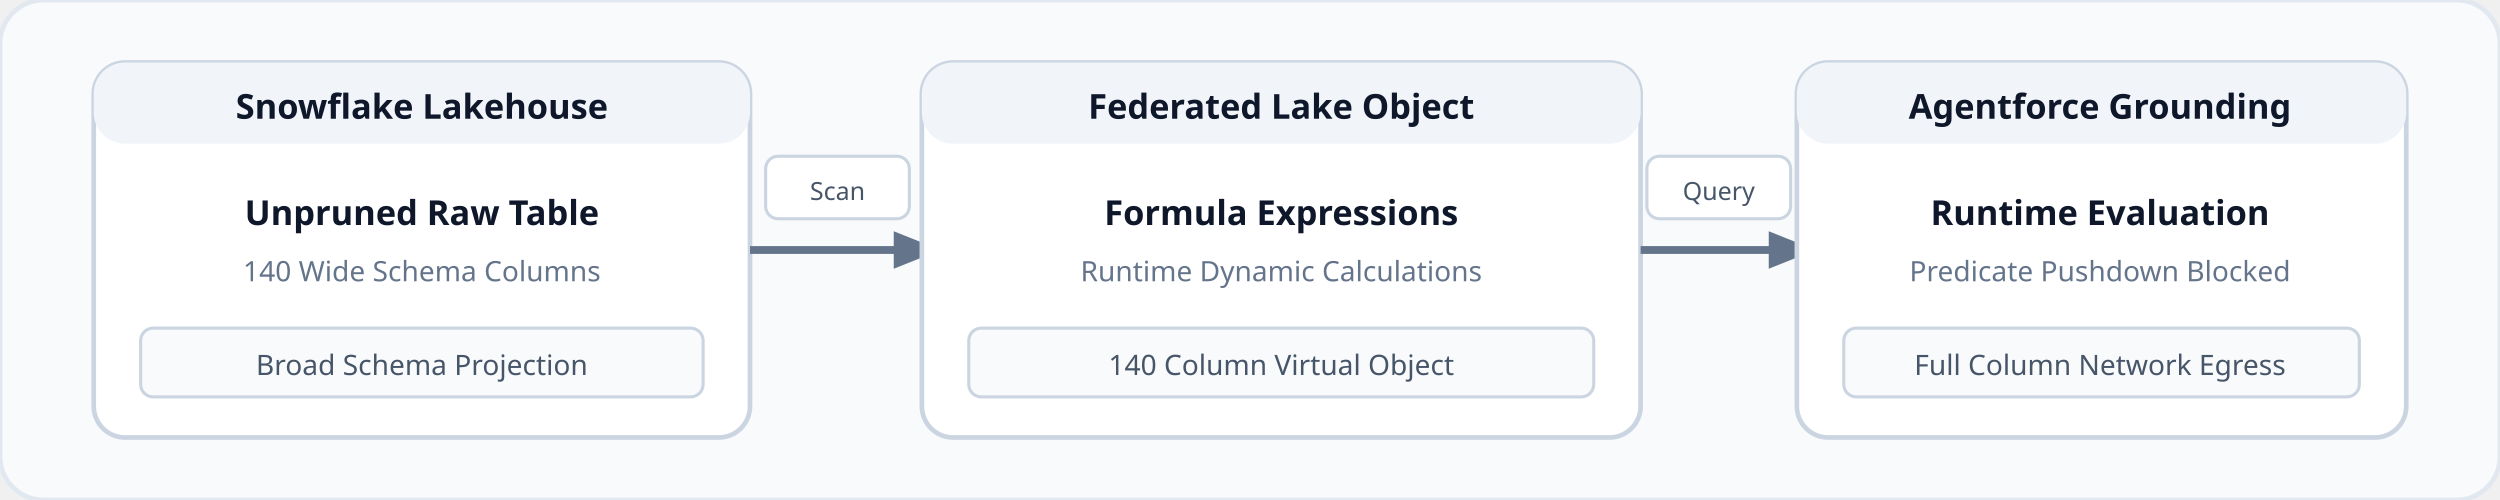
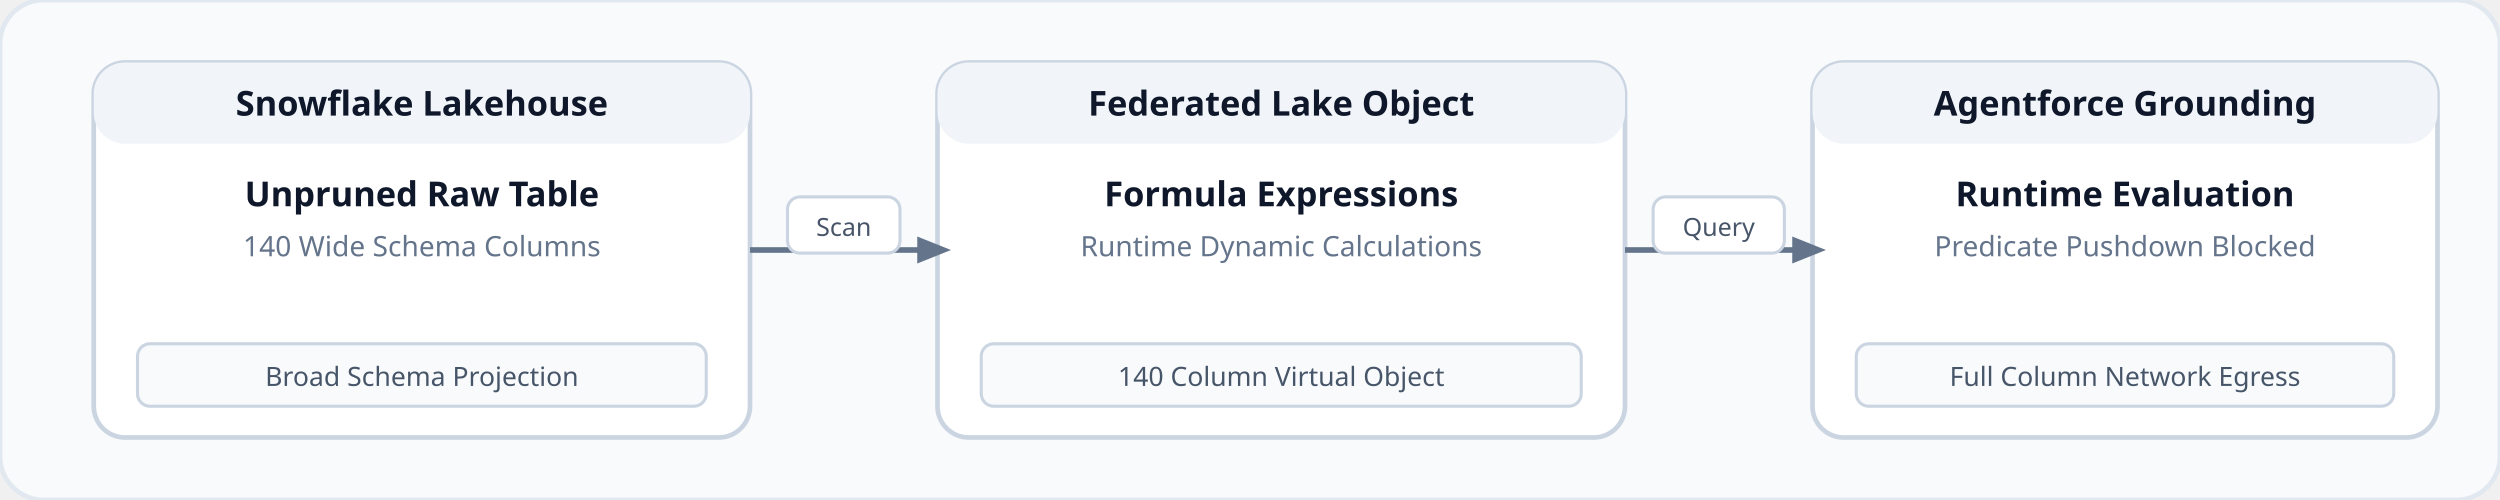
- <svg xmlns="http://www.w3.org/2000/svg" viewBox="0 0 800 160" width="100%" height="100%">
+ <svg xmlns="http://www.w3.org/2000/svg" class="diagram-svg diagram-svg--authored" viewBox="0 0 800 160" role="img" aria-labelledby="agd-00809-formula-fields-topology-title agd-00809-formula-fields-topology-desc">
  <defs>
-     <marker id="arrow-neutral-cv2" viewBox="0 0 10 10" refX="6" refY="5" markerWidth="6" markerHeight="6" orient="auto-start-reverse">
-       <path d="M 0 1 L 10 5 L 0 9 z" fill="#64748b" />
+     <marker id="agd-00809-formula-fields-topology-arrow" markerWidth="8" markerHeight="6" refX="7" refY="3" orient="auto">
+       <polygon points="0 0, 8 3, 0 6" fill="var(--diagram-svg-line, #64748b)" />
+     </marker>
+     <marker id="agd-00809-formula-fields-topology-arrow-link" markerWidth="8" markerHeight="6" refX="7" refY="3" orient="auto">
+       <polygon points="0 0, 8 3, 0 6" fill="var(--diagram-svg-sky-3, #0284c7)" />
+     </marker>
+     <marker id="agd-00809-formula-fields-topology-arrow-arcgym" viewBox="0 0 10 10" refX="6" refY="5" markerWidth="6" markerHeight="6" orient="auto-start-reverse">
+       <path d="M 0 1 L 10 5 L 0 9 z" fill="var(--diagram-arcgym-line, #64748b)" />
+     </marker>
+     <marker id="agd-00809-formula-fields-topology-arrow-warn" viewBox="0 0 10 10" refX="6" refY="5" markerWidth="6" markerHeight="6" orient="auto-start-reverse">
+       <path d="M 0 1 L 10 5 L 0 9 z" fill="var(--diagram-arcgym-warn-border, #dc2626)" />
    </marker>
  </defs>
-   <rect width="800" height="160" rx="14" fill="#f8fafc" stroke="#e2e8f0" stroke-width="1.5" />
-   <g transform="translate(30, 20)">
-     <rect width="210" height="120" rx="10" fill="#ffffff" stroke="#cbd5e1" stroke-width="1.5" />
-     <rect width="210" height="26" rx="10" fill="#f1f5f9" />
-     <text x="105" y="18" text-anchor="middle" font-family="system-ui, sans-serif" font-size="11" font-weight="600" fill="#0f172a">Snowflake Lakehouse</text>
-     <text x="105" y="52" text-anchor="middle" font-family="system-ui, sans-serif" font-size="11" font-weight="600" fill="#0f172a">Unpruned Raw Table</text>
-     <text x="105" y="70" text-anchor="middle" font-family="system-ui, sans-serif" font-size="9" fill="#64748b">140 Wide Schema Columns</text>
-     <rect x="15" y="85" width="180" height="22" rx="4" fill="#f8fafc" stroke="#cbd5e1" stroke-width="1" />
-     <text x="105" y="100" text-anchor="middle" font-family="system-ui, sans-serif" font-size="9" fill="#475569">Broad Schema Projection</text>
+   <rect width="100%" height="100%" rx="14" fill="var(--diagram-arcgym-canvas-bg, #f8fafc)" stroke="var(--diagram-arcgym-canvas-border, #e2e8f0)" stroke-width="1.5" />
+   <g class="diagram-node" data-node-id="snowflake">
+     <rect class="diagram-node-body" x="30" y="20" width="210" height="120" rx="10" fill="var(--diagram-arcgym-card-bg, #ffffff)" stroke="var(--diagram-arcgym-card-border, #cbd5e1)" stroke-width="1.5" />
+     <rect x="30" y="20" width="210" height="26" rx="10" fill="var(--diagram-arcgym-card-header-bg, #f1f5f9)" />
+     <text x="135" y="37" text-anchor="middle" font-family="system-ui, sans-serif" font-size="11" font-weight="600" fill="var(--diagram-arcgym-card-title, #0f172a)">Snowflake Lakehouse</text>
+     <text x="135" y="66" text-anchor="middle" font-family="system-ui, sans-serif" font-size="11" font-weight="600" fill="var(--diagram-arcgym-card-title, #0f172a)">Unpruned Raw Table</text>
+     <text x="135" y="82" text-anchor="middle" font-family="system-ui, sans-serif" font-size="9" fill="var(--diagram-arcgym-card-subtitle, #64748b)">140 Wide Schema Columns</text>
+     <rect x="44" y="110" width="182" height="20" rx="4" fill="var(--diagram-arcgym-badge-bg, #f8fafc)" stroke="var(--diagram-arcgym-badge-border, #cbd5e1)" stroke-width="1" />
+     <text x="135" y="123.5" text-anchor="middle" font-family="system-ui, sans-serif" font-size="8.5" font-weight="500" fill="var(--diagram-arcgym-badge-text, #475569)">Broad Schema Projection</text>
  </g>
-   <path d="M 240 80 L 295 80" stroke="#64748b" stroke-width="2.5" marker-end="url(#arrow-neutral-cv2)" fill="none" />
-   <rect x="245" y="50" width="46" height="20" rx="4" fill="#ffffff" stroke="#cbd5e1" stroke-width="1" />
-   <text x="268" y="64" text-anchor="middle" font-family="system-ui, sans-serif" font-size="8" font-weight="500" fill="#475569">Scan</text>
-   <g transform="translate(295, 20)">
-     <rect width="230" height="120" rx="10" fill="#ffffff" stroke="#cbd5e1" stroke-width="1.5" />
-     <rect width="230" height="26" rx="10" fill="#f1f5f9" />
-     <text x="115" y="18" text-anchor="middle" font-family="system-ui, sans-serif" font-size="11" font-weight="600" fill="#0f172a">Federated Lake Object</text>
-     <text x="115" y="52" text-anchor="middle" font-family="system-ui, sans-serif" font-size="11" font-weight="600" fill="#0f172a">Formula Expressions</text>
-     <text x="115" y="70" text-anchor="middle" font-family="system-ui, sans-serif" font-size="9" fill="#64748b">Runtime Dynamic Calculations</text>
-     <rect x="15" y="85" width="200" height="22" rx="4" fill="#f8fafc" stroke="#cbd5e1" stroke-width="1" />
-     <text x="115" y="100" text-anchor="middle" font-family="system-ui, sans-serif" font-size="9" fill="#475569">140 Column Virtual Object</text>
+   <g class="diagram-node" data-node-id="flo">
+     <rect class="diagram-node-body" x="300" y="20" width="220" height="120" rx="10" fill="var(--diagram-arcgym-card-bg, #ffffff)" stroke="var(--diagram-arcgym-card-border, #cbd5e1)" stroke-width="1.5" />
+     <rect x="300" y="20" width="220" height="26" rx="10" fill="var(--diagram-arcgym-card-header-bg, #f1f5f9)" />
+     <text x="410" y="37" text-anchor="middle" font-family="system-ui, sans-serif" font-size="11" font-weight="600" fill="var(--diagram-arcgym-card-title, #0f172a)">Federated Lake Object</text>
+     <text x="410" y="66" text-anchor="middle" font-family="system-ui, sans-serif" font-size="11" font-weight="600" fill="var(--diagram-arcgym-card-title, #0f172a)">Formula Expressions</text>
+     <text x="410" y="82" text-anchor="middle" font-family="system-ui, sans-serif" font-size="9" fill="var(--diagram-arcgym-card-subtitle, #64748b)">Runtime Dynamic Calculations</text>
+     <rect x="314" y="110" width="192" height="20" rx="4" fill="var(--diagram-arcgym-badge-bg, #f8fafc)" stroke="var(--diagram-arcgym-badge-border, #cbd5e1)" stroke-width="1" />
+     <text x="410" y="123.5" text-anchor="middle" font-family="system-ui, sans-serif" font-size="8.5" font-weight="500" fill="var(--diagram-arcgym-badge-text, #475569)">140 Column Virtual Object</text>
  </g>
-   <path d="M 525 80 L 575 80" stroke="#64748b" stroke-width="2.5" marker-end="url(#arrow-neutral-cv2)" fill="none" />
-   <rect x="527" y="50" width="46" height="20" rx="4" fill="#ffffff" stroke="#cbd5e1" stroke-width="1" />
-   <text x="550" y="64" text-anchor="middle" font-family="system-ui, sans-serif" font-size="8" font-weight="500" fill="#475569">Query</text>
-   <g transform="translate(575, 20)">
-     <rect width="195" height="120" rx="10" fill="#ffffff" stroke="#cbd5e1" stroke-width="1.5" />
-     <rect width="195" height="26" rx="10" fill="#f1f5f9" />
-     <text x="97" y="18" text-anchor="middle" font-family="system-ui, sans-serif" font-size="11" font-weight="600" fill="#0f172a">Agentforce Grounding</text>
-     <text x="97" y="52" text-anchor="middle" font-family="system-ui, sans-serif" font-size="11" font-weight="600" fill="#0f172a">Runtime Evaluation</text>
-     <text x="97" y="70" text-anchor="middle" font-family="system-ui, sans-serif" font-size="9" fill="#64748b">Predicate Pushdown Blocked</text>
-     <rect x="15" y="85" width="165" height="22" rx="4" fill="#f8fafc" stroke="#cbd5e1" stroke-width="1" />
-     <text x="97" y="100" text-anchor="middle" font-family="system-ui, sans-serif" font-size="9" fill="#475569">Full Column Network Egress</text>
+   <g class="diagram-node" data-node-id="grounding">
+     <rect class="diagram-node-body" x="580" y="20" width="200" height="120" rx="10" fill="var(--diagram-arcgym-card-bg, #ffffff)" stroke="var(--diagram-arcgym-card-border, #cbd5e1)" stroke-width="1.5" />
+     <rect x="580" y="20" width="200" height="26" rx="10" fill="var(--diagram-arcgym-card-header-bg, #f1f5f9)" />
+     <text x="680" y="37" text-anchor="middle" font-family="system-ui, sans-serif" font-size="11" font-weight="600" fill="var(--diagram-arcgym-card-title, #0f172a)">Agentforce Grounding</text>
+     <text x="680" y="66" text-anchor="middle" font-family="system-ui, sans-serif" font-size="11" font-weight="600" fill="var(--diagram-arcgym-card-title, #0f172a)">Runtime Evaluation</text>
+     <text x="680" y="82" text-anchor="middle" font-family="system-ui, sans-serif" font-size="9" fill="var(--diagram-arcgym-card-subtitle, #64748b)">Predicate Pushdown Blocked</text>
+     <rect x="594" y="110" width="172" height="20" rx="4" fill="var(--diagram-arcgym-badge-bg, #f8fafc)" stroke="var(--diagram-arcgym-badge-border, #cbd5e1)" stroke-width="1" />
+     <text x="680" y="123.5" text-anchor="middle" font-family="system-ui, sans-serif" font-size="8.5" font-weight="500" fill="var(--diagram-arcgym-badge-text, #475569)">Full Column Network Egress</text>
+   </g>
+   <g class="diagram-edge" data-edge-from="snowflake" data-edge-to="flo">
+     <path class="diagram-edge-line" d="M 240,80 L 300,80" fill="none" stroke="var(--diagram-arcgym-line, #64748b)" stroke-width="1.8" marker-end="url(#agd-00809-formula-fields-topology-arrow-arcgym)" />
+     <rect class="diagram-edge-label-mask" x="252" y="63" width="36" height="18" rx="4" fill="var(--diagram-arcgym-pill-bg, #ffffff)" stroke="var(--diagram-arcgym-pill-border, #cbd5e1)" stroke-width="1" data-layout-role="edge-label-mask" />
+     <text class="diagram-edge-label" x="270" y="75.5" fill="var(--diagram-arcgym-line-text, #475569)" font-size="8" font-family="system-ui, sans-serif" font-weight="500" text-anchor="middle" data-layout-role="edge-label">Scan</text>
+   </g>
+   <g class="diagram-edge" data-edge-from="flo" data-edge-to="grounding">
+     <path class="diagram-edge-line" d="M 520,80 L 580,80" fill="none" stroke="var(--diagram-arcgym-line, #64748b)" stroke-width="1.8" marker-end="url(#agd-00809-formula-fields-topology-arrow-arcgym)" />
+     <rect class="diagram-edge-label-mask" x="529" y="63" width="42" height="18" rx="4" fill="var(--diagram-arcgym-pill-bg, #ffffff)" stroke="var(--diagram-arcgym-pill-border, #cbd5e1)" stroke-width="1" data-layout-role="edge-label-mask" />
+     <text class="diagram-edge-label" x="550" y="75.5" fill="var(--diagram-arcgym-line-text, #475569)" font-size="8" font-family="system-ui, sans-serif" font-weight="500" text-anchor="middle" data-layout-role="edge-label">Query</text>
  </g>
</svg>
